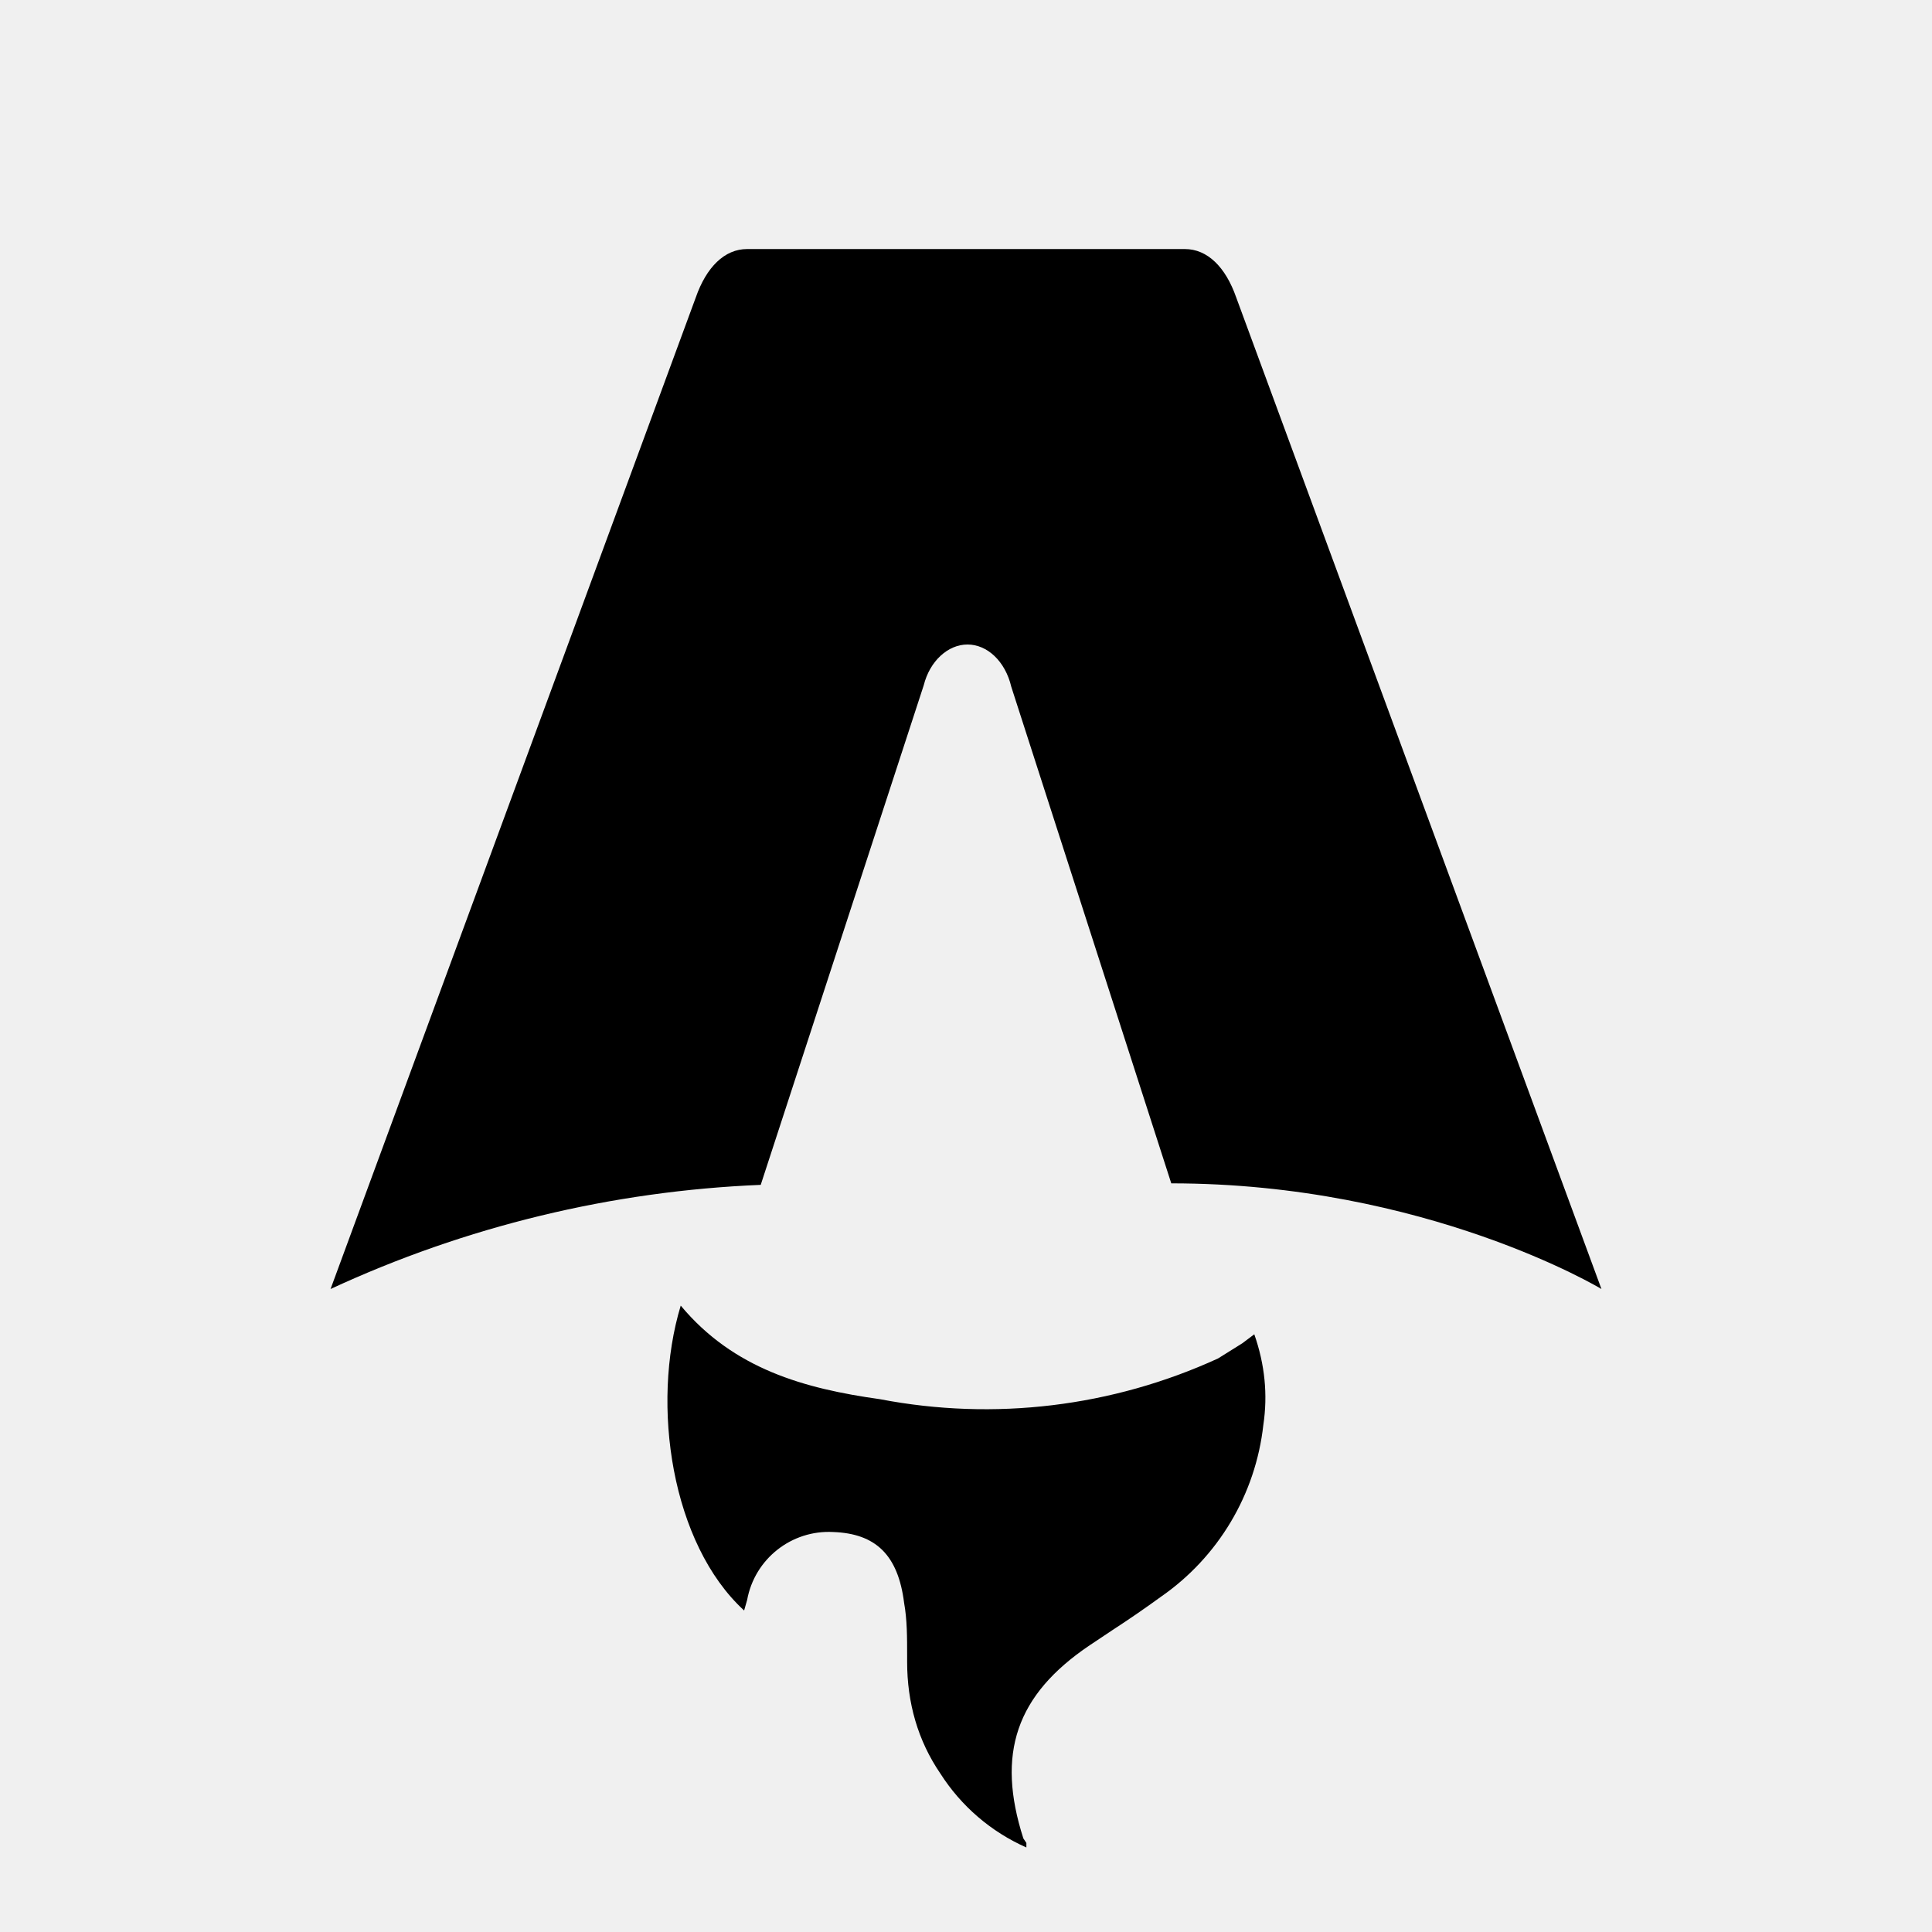
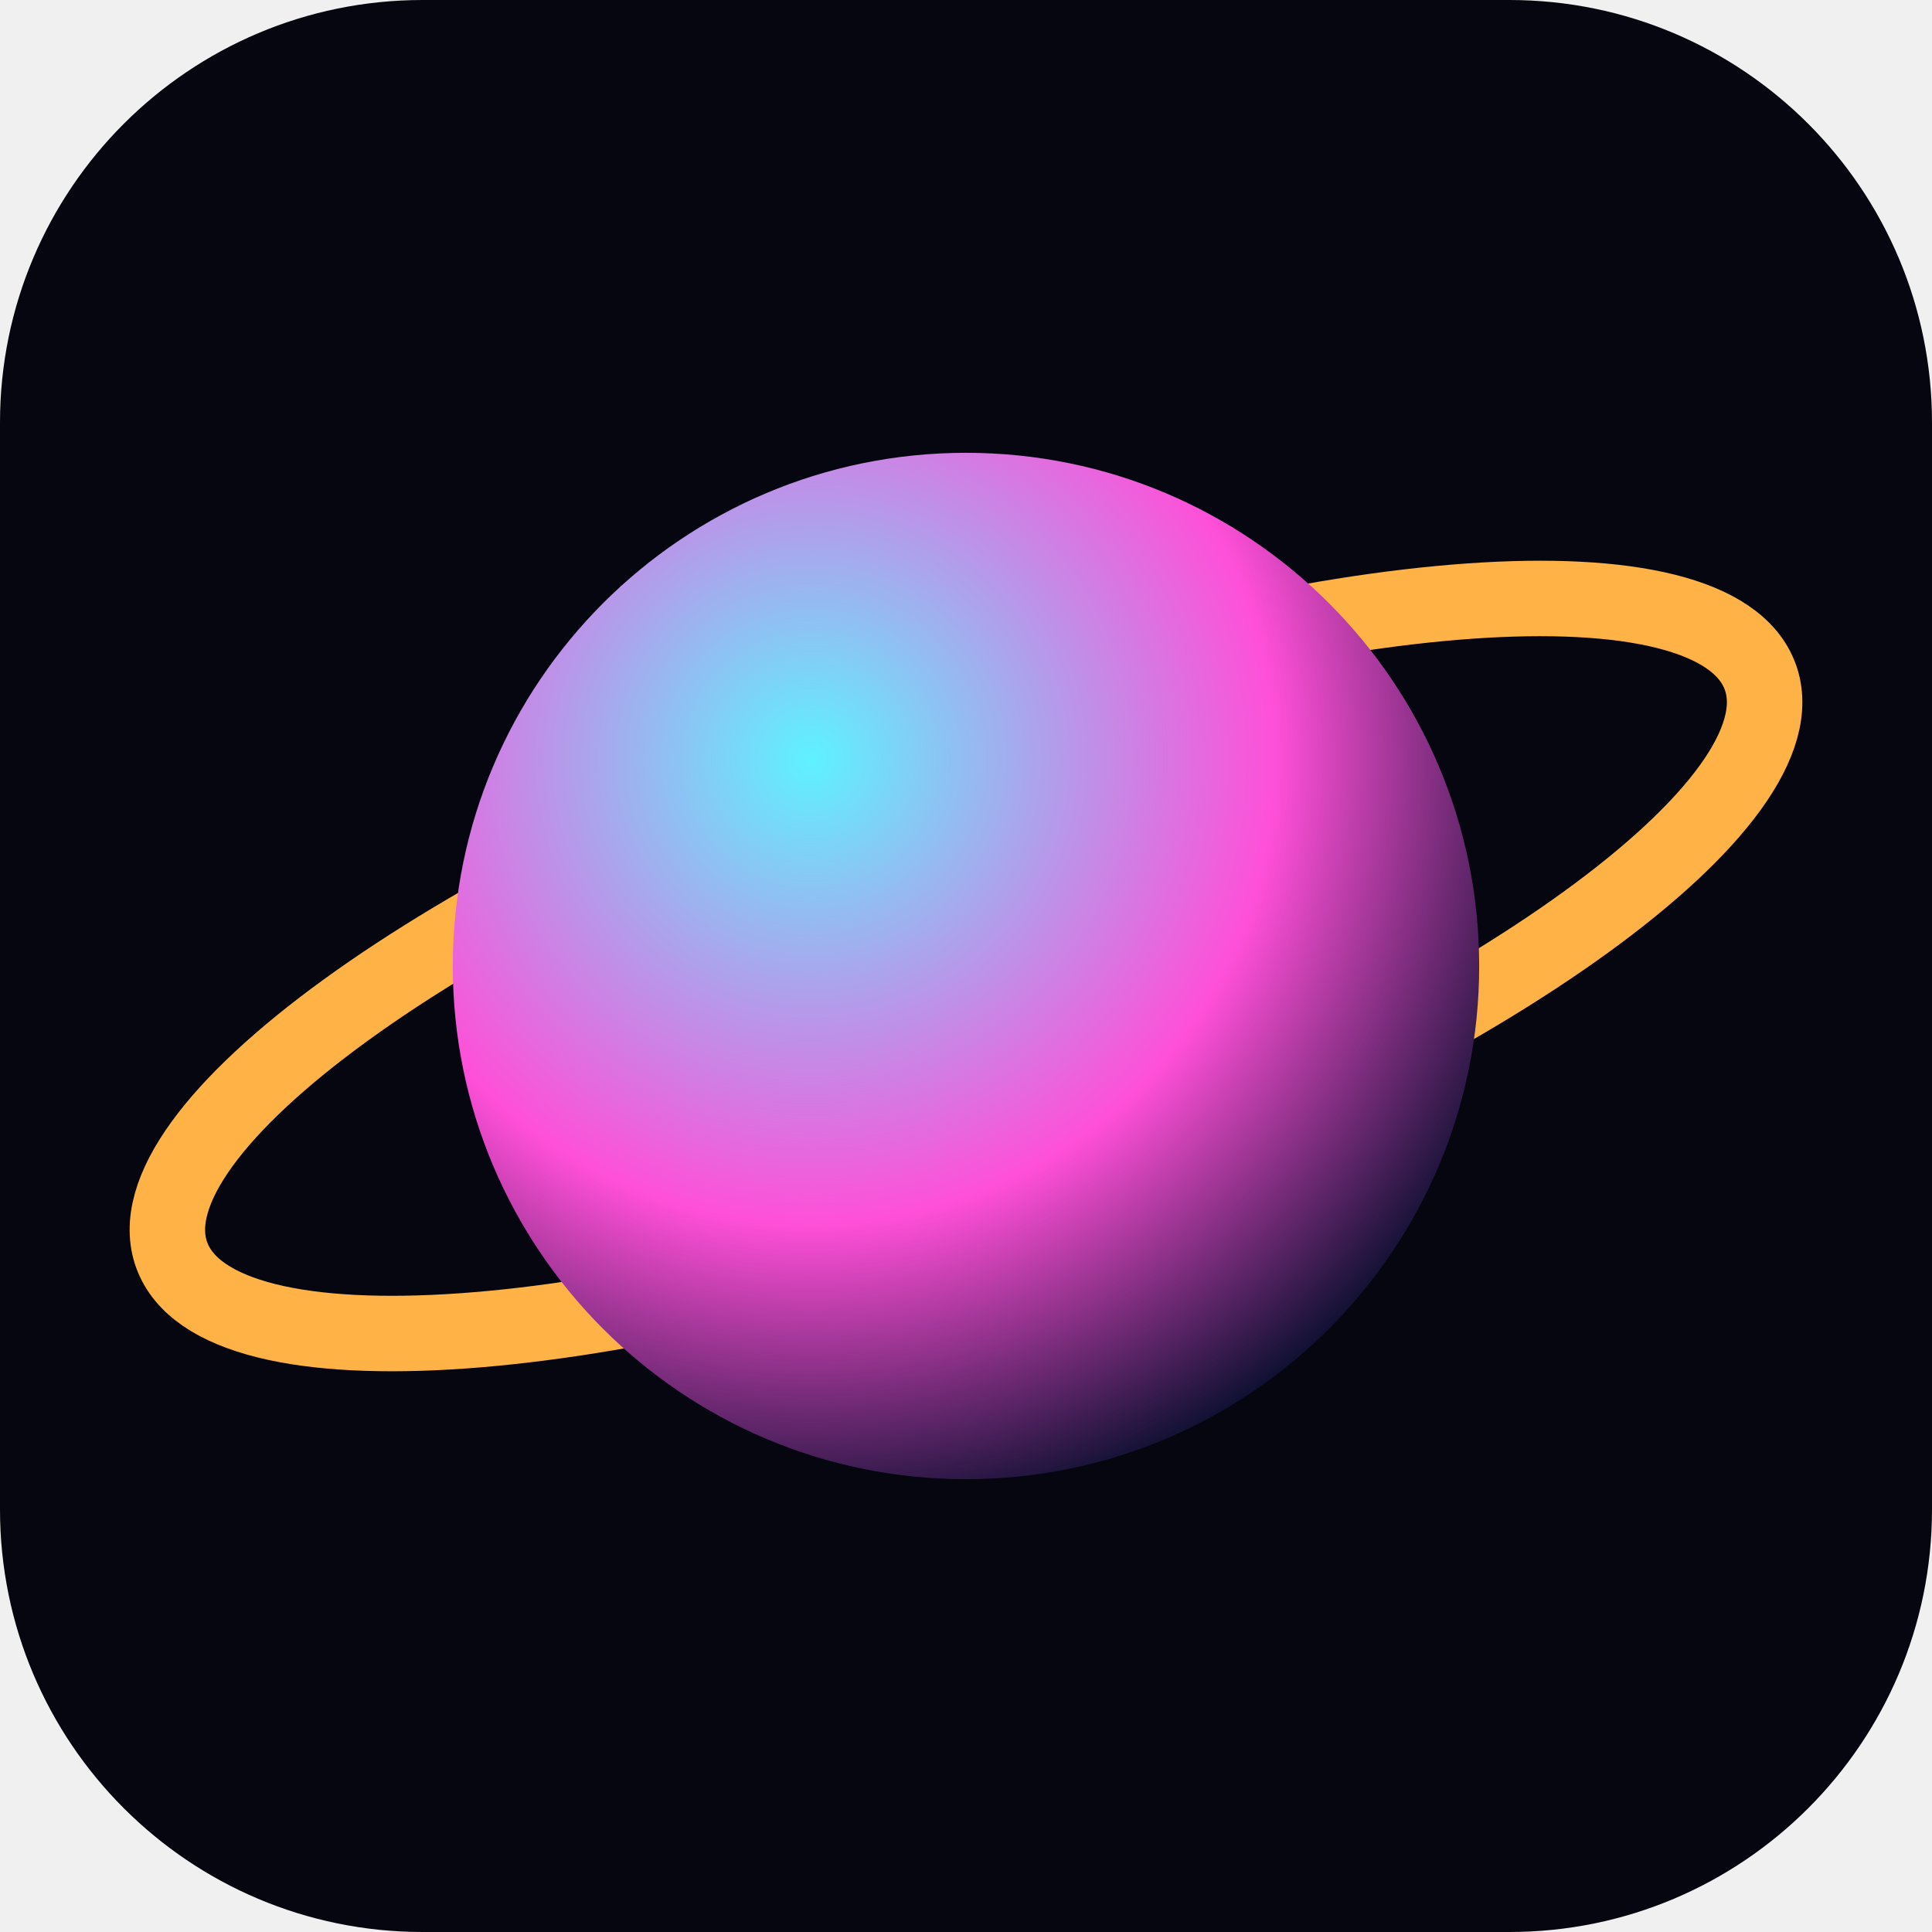
- <svg xmlns="http://www.w3.org/2000/svg" fill="none" viewBox="0 0 128 128">
-   <path d="M50.4 78.5a75.1 75.1 0 0 0-28.5 6.9l24.2-65.7c.7-2 1.9-3.2 3.4-3.2h29c1.5 0 2.7 1.2 3.4 3.2l24.2 65.7s-11.6-7-28.5-7L67 45.5c-.4-1.7-1.6-2.8-2.9-2.8-1.3 0-2.5 1.1-2.9 2.7L50.4 78.5Zm-1.1 28.2Zm-4.2-20.2c-2 6.6-.6 15.8 4.2 20.2a17.5 17.5 0 0 1 .2-.7 5.5 5.5 0 0 1 5.7-4.5c2.8.1 4.3 1.5 4.7 4.7.2 1.1.2 2.3.2 3.5v.4c0 2.7.7 5.2 2.2 7.4a13 13 0 0 0 5.7 4.9v-.3l-.2-.3c-1.8-5.6-.5-9.5 4.4-12.8l1.5-1a73 73 0 0 0 3.2-2.2 16 16 0 0 0 6.8-11.4c.3-2 .1-4-.6-6l-.8.6-1.6 1a37 37 0 0 1-22.4 2.7c-5-.7-9.7-2-13.2-6.2Z" />
-   <style>
-         path { fill: #000; }
-         @media (prefers-color-scheme: dark) {
-             path { fill: #FFF; }
-         }
-     </style>
+ <svg xmlns="http://www.w3.org/2000/svg" viewBox="0 0 64 64">
+   <defs>
+     <radialGradient id="p" cx="35%" cy="30%" r="75%">
+       <stop offset="0%" stop-color="#5ef2ff" />
+       <stop offset="60%" stop-color="#ff4fd8" />
+       <stop offset="100%" stop-color="#0d1030" />
+     </radialGradient>
+   </defs>
+   <rect width="64" height="64" rx="14" fill="#05060f" />
+   <ellipse cx="32" cy="32" rx="28" ry="8" fill="none" stroke="#ffb347" stroke-width="2.5" transform="rotate(-20 32 32)" />
+   <circle cx="32" cy="32" r="17" fill="url(#p)" />
</svg>
